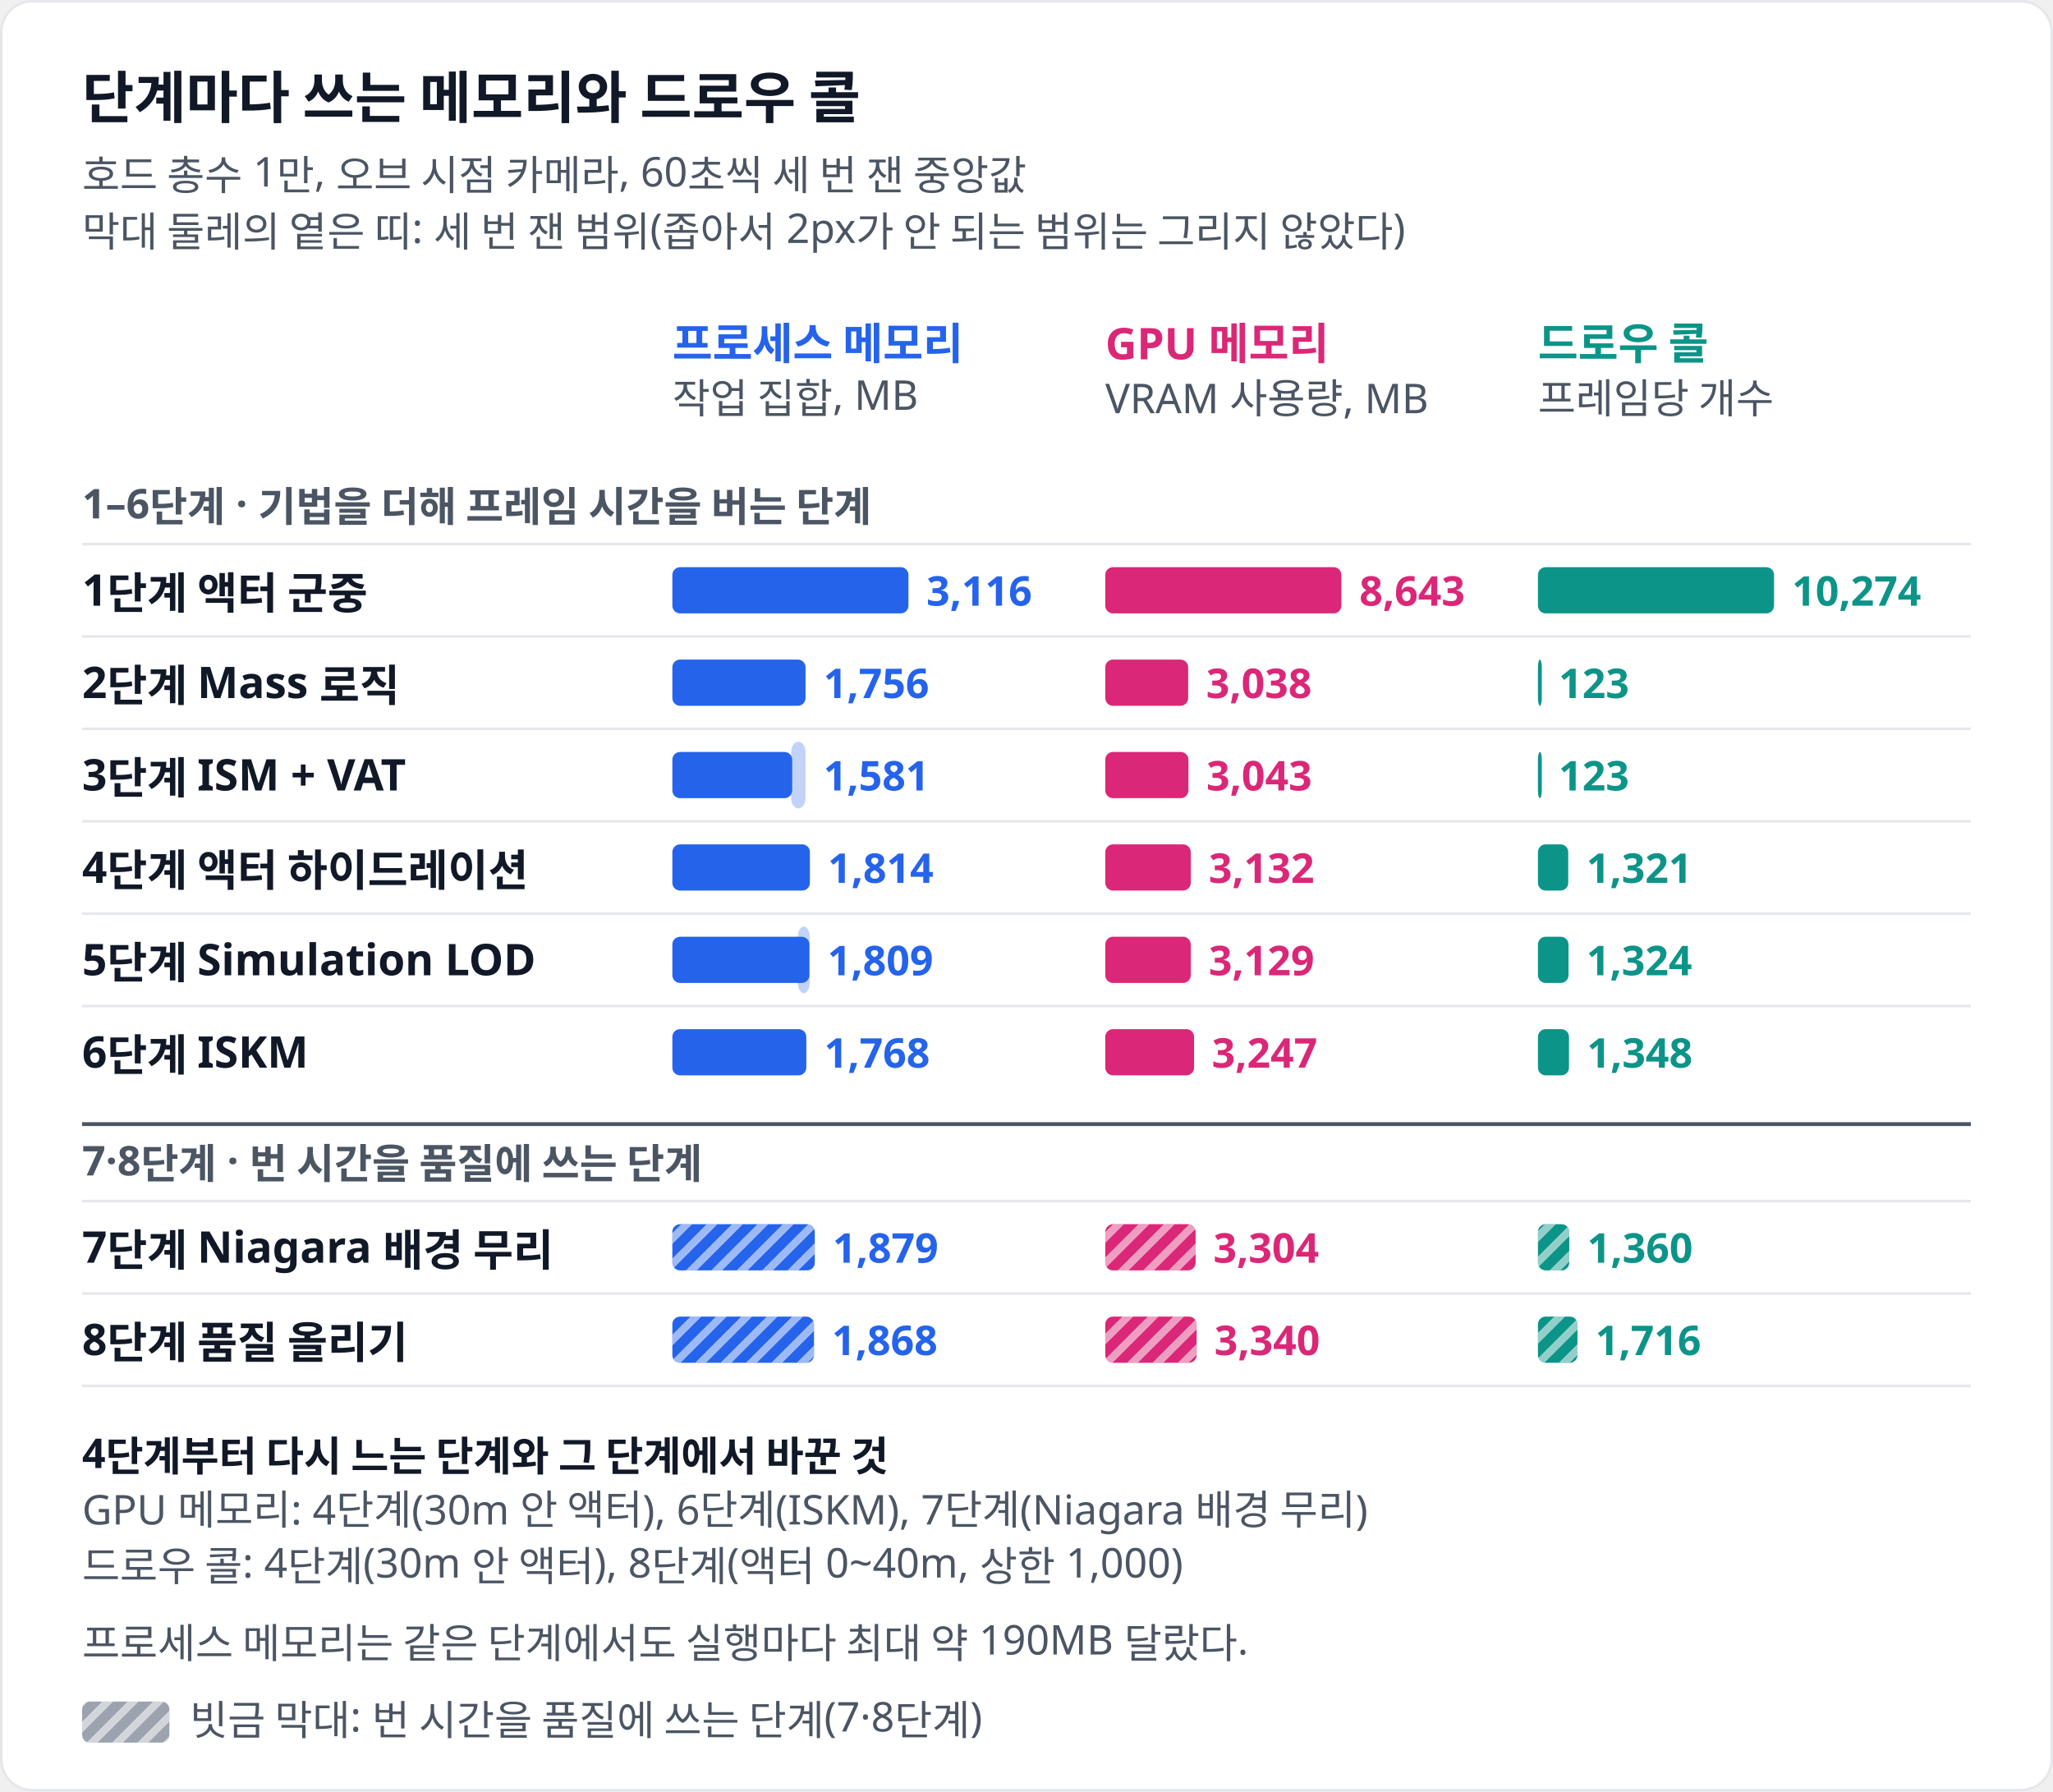
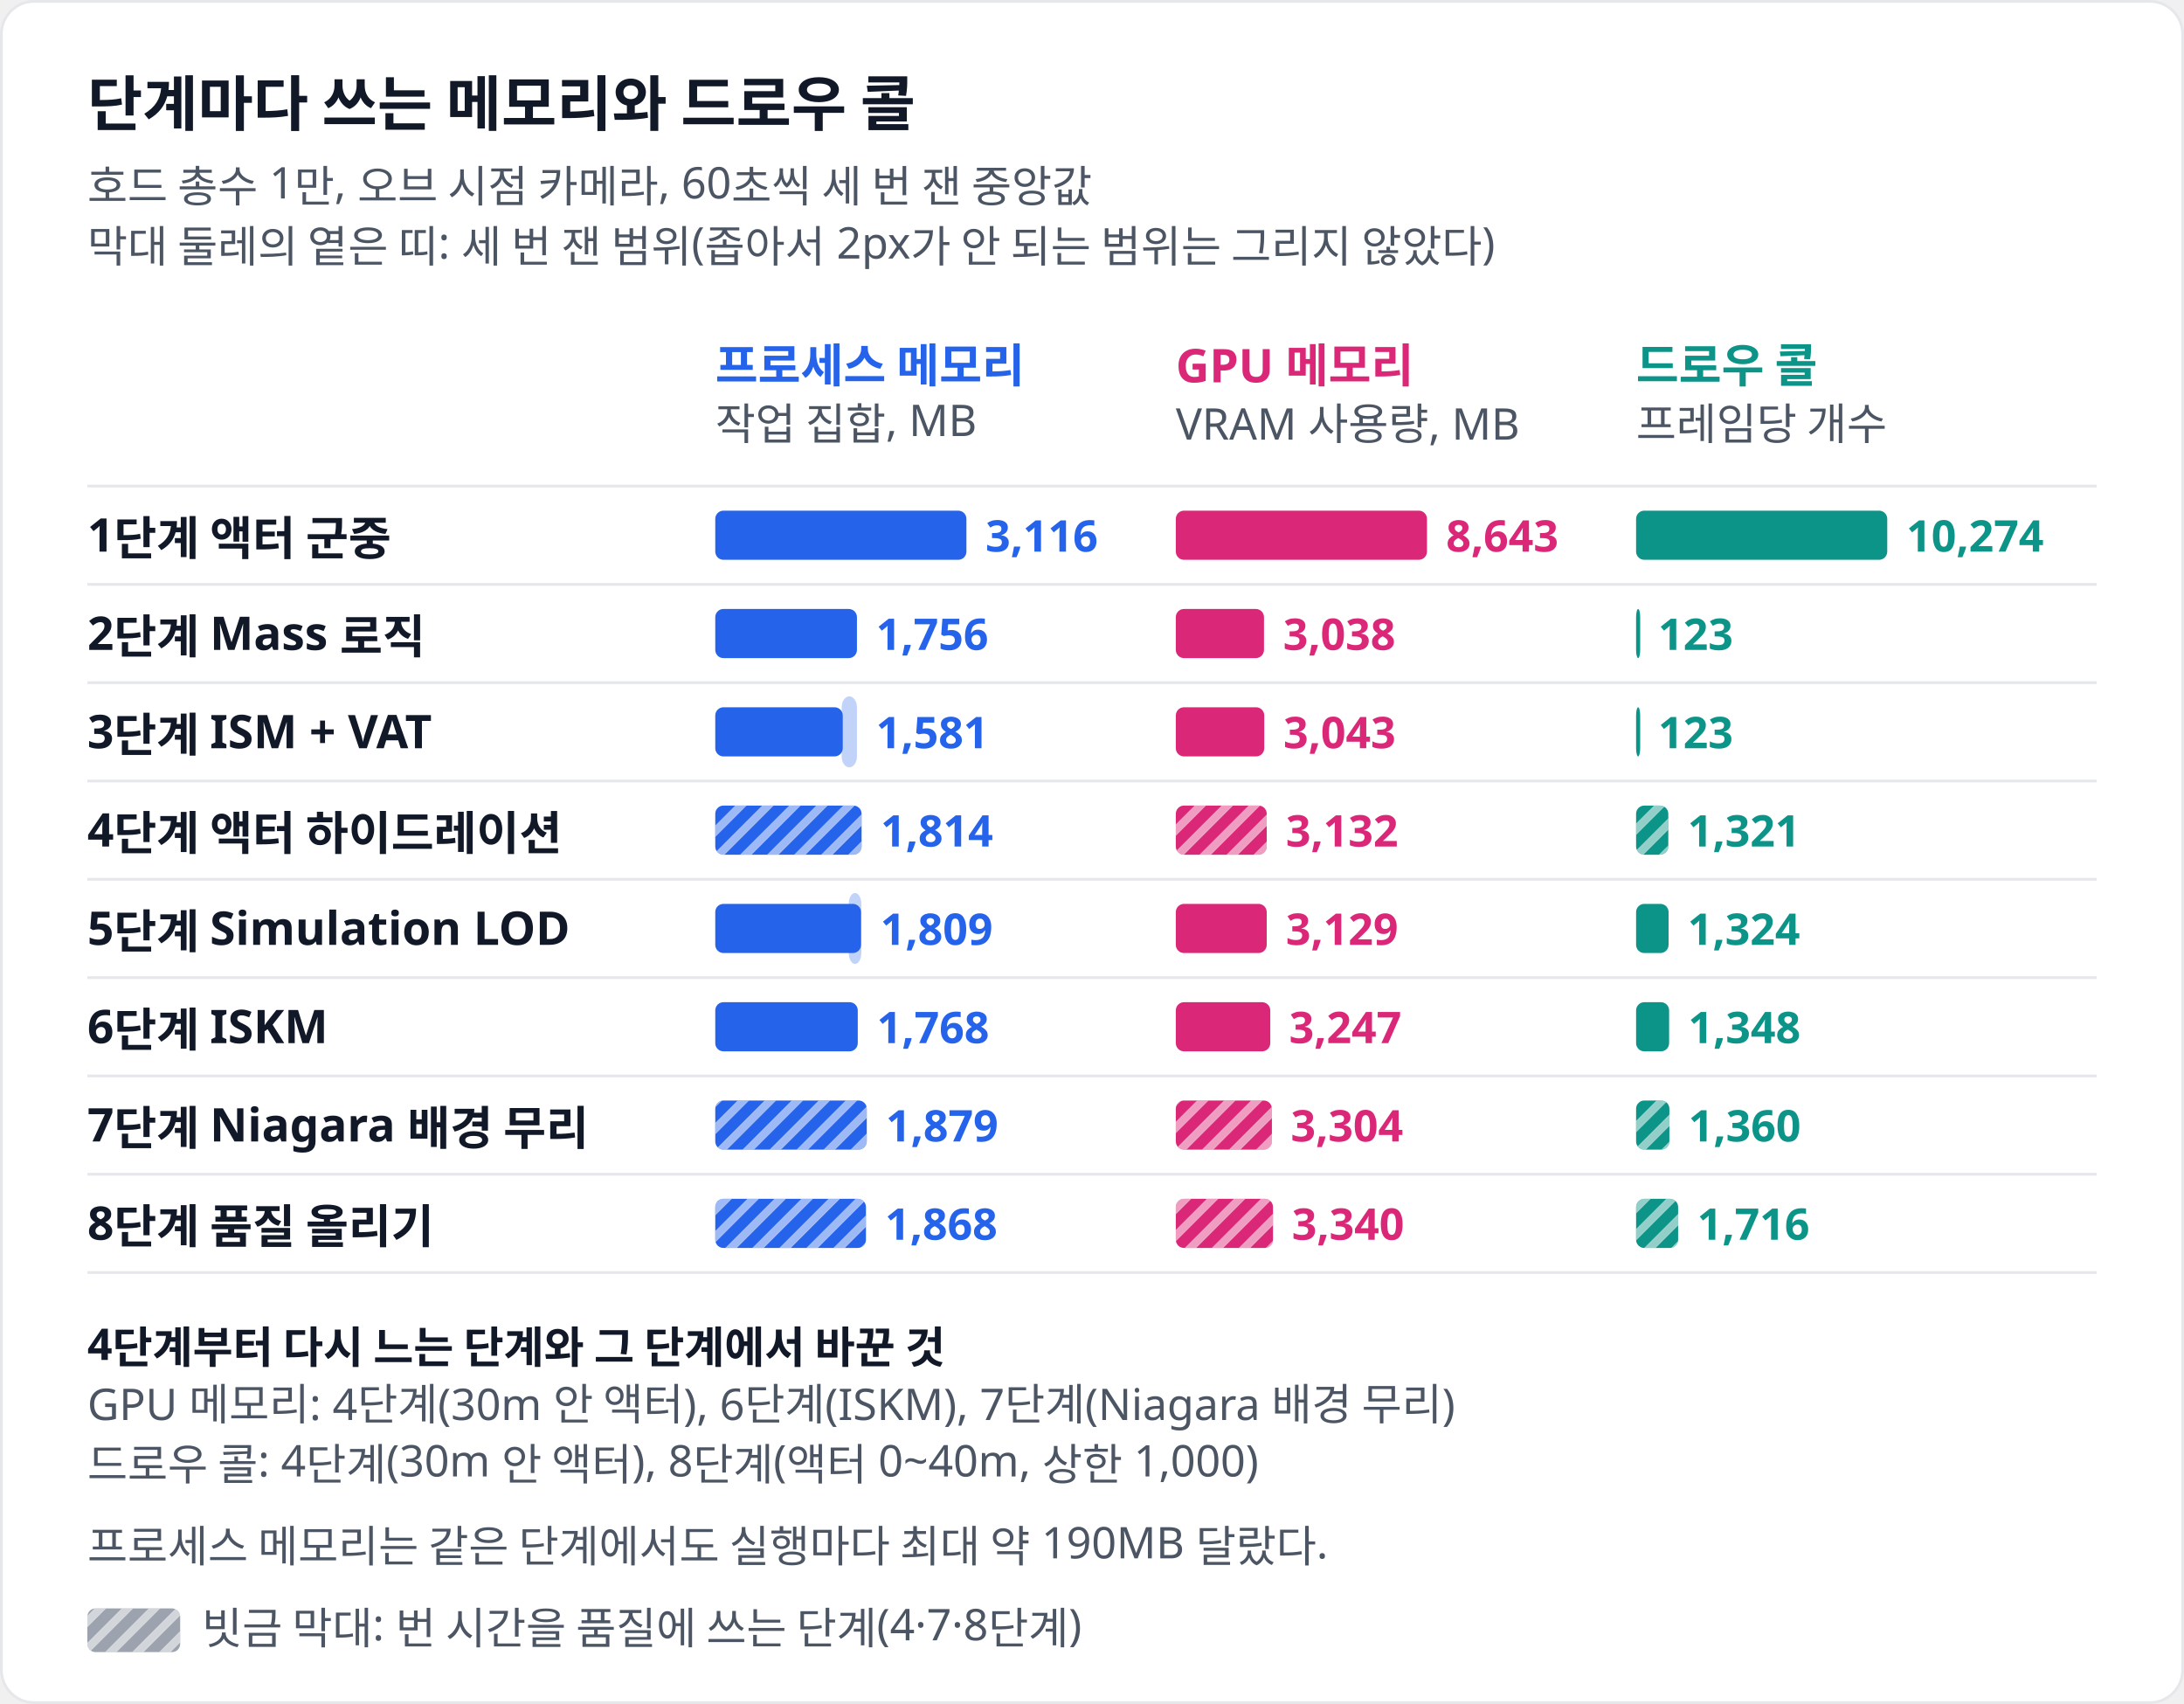
- <svg xmlns="http://www.w3.org/2000/svg" width="800" height="698" viewBox="0 0 800 698" font-family="Malgun Gothic, Apple SD Gothic Neo, Noto Sans KR, Segoe UI, sans-serif" font-size="16" fill="#111827">
-   <rect x="0.5" y="0.5" width="799" height="697" rx="12" fill="#ffffff" stroke="#e5e7eb" />
+ <svg xmlns="http://www.w3.org/2000/svg" width="800" height="624" viewBox="0 0 800 624" font-family="Malgun Gothic, Apple SD Gothic Neo, Noto Sans KR, Segoe UI, sans-serif" font-size="16" fill="#111827">
+   <rect x="0.5" y="0.5" width="799" height="623" rx="12" fill="#ffffff" stroke="#e5e7eb" />
  <defs>
    <pattern id="spend" patternUnits="userSpaceOnUse" width="7" height="7" patternTransform="rotate(45)">
      <rect width="3" height="7" fill="#ffffff" fill-opacity="0.55" />
    </pattern>
  </defs>
  <text x="32" y="46" font-size="22" font-weight="700">단계마다 쓰는 메모리와 드로우 콜</text>
  <text x="32" y="74" font-size="16" fill="#4b5563">호드 총수 1만, 오브 시점 카메라, 60초씩 세 번 잰 중앙값</text>
  <text x="32" y="96" font-size="16" fill="#4b5563">막대 둘레의 옅은 띠: 세 번 잰 범위(좁아서 2px가 안 되는 범위는 그리지 않았다)</text>
  <text x="262.0" y="140" font-size="17" font-weight="700" fill="#2563eb">프로세스 메모리</text>
  <text x="262.0" y="161" font-size="16" fill="#4b5563">작업 집합, MB</text>
  <text x="430.7" y="140" font-size="17" font-weight="700" fill="#db2777">GPU 메모리</text>
  <text x="430.7" y="161" font-size="16" fill="#4b5563">VRAM 사용량, MB</text>
  <text x="599.3" y="140" font-size="17" font-weight="700" fill="#0d9488">드로우 콜</text>
  <text x="599.3" y="161" font-size="16" fill="#4b5563">프레임당 개수</text>
-   <text x="32" y="202" font-size="16" font-weight="700" fill="#4b5563">1–6단계 · 기법을 더해 프레임 시간을 버는 단계</text>
-   <line x1="32" y1="212" x2="768" y2="212" stroke="#e5e7eb" />
-   <text x="32" y="236" font-size="17" font-weight="700">1단계 액터 군중</text>
-   <rect x="262.0" y="221" width="92.0" height="18" rx="3" fill="#2563eb" />
-   <text x="361.0" y="236" font-size="16" font-weight="700" fill="#2563eb">3,116</text>
-   <rect x="430.7" y="221" width="92.0" height="18" rx="3" fill="#db2777" />
-   <text x="529.7" y="236" font-size="16" font-weight="700" fill="#db2777">8,643</text>
-   <rect x="599.3" y="221" width="92.0" height="18" rx="3" fill="#0d9488" />
-   <text x="698.3" y="236" font-size="16" font-weight="700" fill="#0d9488">10,274</text>
-   <line x1="32" y1="248" x2="768" y2="248" stroke="#e5e7eb" />
-   <text x="32" y="272" font-size="17" font-weight="700">2단계 Mass 로직</text>
-   <rect x="262.0" y="257" width="51.9" height="18" rx="3" fill="#2563eb" />
-   <text x="320.9" y="272" font-size="16" font-weight="700" fill="#2563eb">1,756</text>
-   <rect x="430.7" y="257" width="32.3" height="18" rx="3" fill="#db2777" />
-   <text x="470.0" y="272" font-size="16" font-weight="700" fill="#db2777">3,038</text>
-   <rect x="599.3" y="257" width="1.5" height="18" rx="3" fill="#0d9488" />
-   <text x="607.4" y="272" font-size="16" font-weight="700" fill="#0d9488">123</text>
-   <line x1="32" y1="284" x2="768" y2="284" stroke="#e5e7eb" />
-   <text x="32" y="308" font-size="17" font-weight="700">3단계 ISM + VAT</text>
-   <rect x="308.3" y="289" width="5.6" height="26" rx="4" fill="#2563eb" fill-opacity="0.28" />
-   <rect x="262.0" y="293" width="46.7" height="18" rx="3" fill="#2563eb" />
-   <text x="320.9" y="308" font-size="16" font-weight="700" fill="#2563eb">1,581</text>
-   <rect x="430.7" y="293" width="32.4" height="18" rx="3" fill="#db2777" />
-   <text x="470.1" y="308" font-size="16" font-weight="700" fill="#db2777">3,043</text>
-   <rect x="599.3" y="293" width="1.5" height="18" rx="3" fill="#0d9488" />
-   <text x="607.4" y="308" font-size="16" font-weight="700" fill="#0d9488">123</text>
-   <line x1="32" y1="320" x2="768" y2="320" stroke="#e5e7eb" />
-   <text x="32" y="344" font-size="17" font-weight="700">4단계 액터 하이드레이션</text>
-   <rect x="262.0" y="329" width="53.6" height="18" rx="3" fill="#2563eb" />
-   <text x="322.6" y="344" font-size="16" font-weight="700" fill="#2563eb">1,814</text>
-   <rect x="430.7" y="329" width="33.3" height="18" rx="3" fill="#db2777" />
-   <text x="471.0" y="344" font-size="16" font-weight="700" fill="#db2777">3,132</text>
-   <rect x="599.3" y="329" width="11.8" height="18" rx="3" fill="#0d9488" />
-   <text x="618.2" y="344" font-size="16" font-weight="700" fill="#0d9488">1,321</text>
-   <line x1="32" y1="356" x2="768" y2="356" stroke="#e5e7eb" />
-   <text x="32" y="380" font-size="17" font-weight="700">5단계 Simulation LOD</text>
-   <rect x="310.9" y="361" width="4.6" height="26" rx="4" fill="#2563eb" fill-opacity="0.28" />
-   <rect x="262.0" y="365" width="53.4" height="18" rx="3" fill="#2563eb" />
-   <text x="322.5" y="380" font-size="16" font-weight="700" fill="#2563eb">1,809</text>
-   <rect x="430.7" y="365" width="33.3" height="18" rx="3" fill="#db2777" />
-   <text x="471.0" y="380" font-size="16" font-weight="700" fill="#db2777">3,129</text>
-   <rect x="599.3" y="365" width="11.9" height="18" rx="3" fill="#0d9488" />
-   <text x="618.2" y="380" font-size="16" font-weight="700" fill="#0d9488">1,324</text>
-   <line x1="32" y1="392" x2="768" y2="392" stroke="#e5e7eb" />
-   <text x="32" y="416" font-size="17" font-weight="700">6단계 ISKM</text>
-   <rect x="262.0" y="401" width="52.2" height="18" rx="3" fill="#2563eb" />
-   <text x="321.2" y="416" font-size="16" font-weight="700" fill="#2563eb">1,768</text>
-   <rect x="430.7" y="401" width="34.6" height="18" rx="3" fill="#db2777" />
-   <text x="472.2" y="416" font-size="16" font-weight="700" fill="#db2777">3,247</text>
-   <rect x="599.3" y="401" width="12.1" height="18" rx="3" fill="#0d9488" />
-   <text x="618.4" y="416" font-size="16" font-weight="700" fill="#0d9488">1,348</text>
-   <line x1="32" y1="438" x2="768" y2="438" stroke="#4b5563" stroke-width="1.5" />
-   <text x="32" y="458" font-size="16" font-weight="700" fill="#4b5563">7·8단계 · 번 시간을 품질에 쓰는 단계</text>
-   <line x1="32" y1="468" x2="768" y2="468" stroke="#e5e7eb" />
-   <text x="32" y="492" font-size="17" font-weight="700">7단계 Niagara 배경 무리</text>
-   <rect x="262.0" y="477" width="55.5" height="18" rx="3" fill="#2563eb" />
-   <rect x="262.0" y="477" width="55.5" height="18" rx="3" fill="url(#spend)" />
-   <text x="324.5" y="492" font-size="16" font-weight="700" fill="#2563eb">1,879</text>
-   <rect x="430.7" y="477" width="35.2" height="18" rx="3" fill="#db2777" />
-   <rect x="430.7" y="477" width="35.2" height="18" rx="3" fill="url(#spend)" />
-   <text x="472.8" y="492" font-size="16" font-weight="700" fill="#db2777">3,304</text>
-   <rect x="599.3" y="477" width="12.2" height="18" rx="3" fill="#0d9488" />
-   <rect x="599.3" y="477" width="12.2" height="18" rx="3" fill="url(#spend)" />
-   <text x="618.5" y="492" font-size="16" font-weight="700" fill="#0d9488">1,360</text>
-   <line x1="32" y1="504" x2="768" y2="504" stroke="#e5e7eb" />
-   <text x="32" y="528" font-size="17" font-weight="700">8단계 품질 올리기</text>
-   <rect x="262.0" y="513" width="55.2" height="18" rx="3" fill="#2563eb" />
-   <rect x="262.0" y="513" width="55.2" height="18" rx="3" fill="url(#spend)" />
-   <text x="324.2" y="528" font-size="16" font-weight="700" fill="#2563eb">1,868</text>
-   <rect x="430.7" y="513" width="35.6" height="18" rx="3" fill="#db2777" />
-   <rect x="430.7" y="513" width="35.6" height="18" rx="3" fill="url(#spend)" />
-   <text x="473.2" y="528" font-size="16" font-weight="700" fill="#db2777">3,340</text>
-   <rect x="599.3" y="513" width="15.4" height="18" rx="3" fill="#0d9488" />
-   <rect x="599.3" y="513" width="15.4" height="18" rx="3" fill="url(#spend)" />
-   <text x="621.7" y="528" font-size="16" font-weight="700" fill="#0d9488">1,716</text>
-   <line x1="32" y1="540" x2="768" y2="540" stroke="#e5e7eb" />
-   <text x="32" y="572" font-size="16" font-weight="700">4단계부터 다시 느는 단계와 그 단계에서 바꾼 것</text>
-   <text x="32" y="594" font-size="16" fill="#4b5563">GPU 메모리: 4단계(30m 안 액터), 6단계(ISKM), 7단계(Niagara 배경 무리)</text>
-   <text x="32" y="616" font-size="16" fill="#4b5563">드로우 콜: 4단계(30m 안 액터), 8단계(액터 0~40m, 상한 1,000)</text>
-   <text x="32" y="646" font-size="16" fill="#4b5563">프로세스 메모리는 같은 단계에서도 실행마다 최대 약 190MB 달랐다.</text>
-   <rect x="32" y="663" width="34" height="16" rx="3" fill="#9ca3af" />
-   <rect x="32" y="663" width="34" height="16" rx="3" fill="url(#spend)" />
-   <text x="74" y="676" font-size="16" fill="#4b5563">빗금 막대: 번 시간을 품질에 쓰는 단계(7·8단계)</text>
+   <line x1="32" y1="178" x2="768" y2="178" stroke="#e5e7eb" />
+   <text x="32" y="202" font-size="17" font-weight="700">1단계 액터 군중</text>
+   <rect x="262.0" y="187" width="92.0" height="18" rx="3" fill="#2563eb" />
+   <text x="361.0" y="202" font-size="16" font-weight="700" fill="#2563eb">3,116</text>
+   <rect x="430.7" y="187" width="92.0" height="18" rx="3" fill="#db2777" />
+   <text x="529.7" y="202" font-size="16" font-weight="700" fill="#db2777">8,643</text>
+   <rect x="599.3" y="187" width="92.0" height="18" rx="3" fill="#0d9488" />
+   <text x="698.3" y="202" font-size="16" font-weight="700" fill="#0d9488">10,274</text>
+   <line x1="32" y1="214" x2="768" y2="214" stroke="#e5e7eb" />
+   <text x="32" y="238" font-size="17" font-weight="700">2단계 Mass 로직</text>
+   <rect x="262.0" y="223" width="51.9" height="18" rx="3" fill="#2563eb" />
+   <text x="320.9" y="238" font-size="16" font-weight="700" fill="#2563eb">1,756</text>
+   <rect x="430.7" y="223" width="32.3" height="18" rx="3" fill="#db2777" />
+   <text x="470.0" y="238" font-size="16" font-weight="700" fill="#db2777">3,038</text>
+   <rect x="599.3" y="223" width="1.5" height="18" rx="3" fill="#0d9488" />
+   <text x="607.4" y="238" font-size="16" font-weight="700" fill="#0d9488">123</text>
+   <line x1="32" y1="250" x2="768" y2="250" stroke="#e5e7eb" />
+   <text x="32" y="274" font-size="17" font-weight="700">3단계 ISM + VAT</text>
+   <rect x="308.3" y="255" width="5.6" height="26" rx="4" fill="#2563eb" fill-opacity="0.28" />
+   <rect x="262.0" y="259" width="46.7" height="18" rx="3" fill="#2563eb" />
+   <text x="320.9" y="274" font-size="16" font-weight="700" fill="#2563eb">1,581</text>
+   <rect x="430.7" y="259" width="32.4" height="18" rx="3" fill="#db2777" />
+   <text x="470.1" y="274" font-size="16" font-weight="700" fill="#db2777">3,043</text>
+   <rect x="599.3" y="259" width="1.5" height="18" rx="3" fill="#0d9488" />
+   <text x="607.4" y="274" font-size="16" font-weight="700" fill="#0d9488">123</text>
+   <line x1="32" y1="286" x2="768" y2="286" stroke="#e5e7eb" />
+   <text x="32" y="310" font-size="17" font-weight="700">4단계 액터 하이드레이션</text>
+   <rect x="262.0" y="295" width="53.6" height="18" rx="3" fill="#2563eb" />
+   <rect x="262.0" y="295" width="53.6" height="18" rx="3" fill="url(#spend)" />
+   <text x="322.6" y="310" font-size="16" font-weight="700" fill="#2563eb">1,814</text>
+   <rect x="430.7" y="295" width="33.3" height="18" rx="3" fill="#db2777" />
+   <rect x="430.7" y="295" width="33.3" height="18" rx="3" fill="url(#spend)" />
+   <text x="471.0" y="310" font-size="16" font-weight="700" fill="#db2777">3,132</text>
+   <rect x="599.3" y="295" width="11.8" height="18" rx="3" fill="#0d9488" />
+   <rect x="599.3" y="295" width="11.8" height="18" rx="3" fill="url(#spend)" />
+   <text x="618.2" y="310" font-size="16" font-weight="700" fill="#0d9488">1,321</text>
+   <line x1="32" y1="322" x2="768" y2="322" stroke="#e5e7eb" />
+   <text x="32" y="346" font-size="17" font-weight="700">5단계 Simulation LOD</text>
+   <rect x="310.9" y="327" width="4.6" height="26" rx="4" fill="#2563eb" fill-opacity="0.28" />
+   <rect x="262.0" y="331" width="53.4" height="18" rx="3" fill="#2563eb" />
+   <text x="322.5" y="346" font-size="16" font-weight="700" fill="#2563eb">1,809</text>
+   <rect x="430.7" y="331" width="33.3" height="18" rx="3" fill="#db2777" />
+   <text x="471.0" y="346" font-size="16" font-weight="700" fill="#db2777">3,129</text>
+   <rect x="599.3" y="331" width="11.9" height="18" rx="3" fill="#0d9488" />
+   <text x="618.2" y="346" font-size="16" font-weight="700" fill="#0d9488">1,324</text>
+   <line x1="32" y1="358" x2="768" y2="358" stroke="#e5e7eb" />
+   <text x="32" y="382" font-size="17" font-weight="700">6단계 ISKM</text>
+   <rect x="262.0" y="367" width="52.2" height="18" rx="3" fill="#2563eb" />
+   <text x="321.2" y="382" font-size="16" font-weight="700" fill="#2563eb">1,768</text>
+   <rect x="430.7" y="367" width="34.6" height="18" rx="3" fill="#db2777" />
+   <text x="472.2" y="382" font-size="16" font-weight="700" fill="#db2777">3,247</text>
+   <rect x="599.3" y="367" width="12.1" height="18" rx="3" fill="#0d9488" />
+   <text x="618.4" y="382" font-size="16" font-weight="700" fill="#0d9488">1,348</text>
+   <line x1="32" y1="394" x2="768" y2="394" stroke="#e5e7eb" />
+   <text x="32" y="418" font-size="17" font-weight="700">7단계 Niagara 배경 무리</text>
+   <rect x="262.0" y="403" width="55.5" height="18" rx="3" fill="#2563eb" />
+   <rect x="262.0" y="403" width="55.5" height="18" rx="3" fill="url(#spend)" />
+   <text x="324.5" y="418" font-size="16" font-weight="700" fill="#2563eb">1,879</text>
+   <rect x="430.7" y="403" width="35.2" height="18" rx="3" fill="#db2777" />
+   <rect x="430.7" y="403" width="35.2" height="18" rx="3" fill="url(#spend)" />
+   <text x="472.8" y="418" font-size="16" font-weight="700" fill="#db2777">3,304</text>
+   <rect x="599.3" y="403" width="12.2" height="18" rx="3" fill="#0d9488" />
+   <rect x="599.3" y="403" width="12.2" height="18" rx="3" fill="url(#spend)" />
+   <text x="618.5" y="418" font-size="16" font-weight="700" fill="#0d9488">1,360</text>
+   <line x1="32" y1="430" x2="768" y2="430" stroke="#e5e7eb" />
+   <text x="32" y="454" font-size="17" font-weight="700">8단계 품질 올리기</text>
+   <rect x="262.0" y="439" width="55.2" height="18" rx="3" fill="#2563eb" />
+   <rect x="262.0" y="439" width="55.2" height="18" rx="3" fill="url(#spend)" />
+   <text x="324.2" y="454" font-size="16" font-weight="700" fill="#2563eb">1,868</text>
+   <rect x="430.7" y="439" width="35.6" height="18" rx="3" fill="#db2777" />
+   <rect x="430.7" y="439" width="35.6" height="18" rx="3" fill="url(#spend)" />
+   <text x="473.2" y="454" font-size="16" font-weight="700" fill="#db2777">3,340</text>
+   <rect x="599.3" y="439" width="15.4" height="18" rx="3" fill="#0d9488" />
+   <rect x="599.3" y="439" width="15.4" height="18" rx="3" fill="url(#spend)" />
+   <text x="621.7" y="454" font-size="16" font-weight="700" fill="#0d9488">1,716</text>
+   <line x1="32" y1="466" x2="768" y2="466" stroke="#e5e7eb" />
+   <text x="32" y="498" font-size="16" font-weight="700">4단계부터 다시 느는 단계와 그 단계에서 바꾼 것</text>
+   <text x="32" y="520" font-size="16" fill="#4b5563">GPU 메모리: 4단계(30m 안 액터), 6단계(ISKM), 7단계(Niagara 배경 무리)</text>
+   <text x="32" y="542" font-size="16" fill="#4b5563">드로우 콜: 4단계(30m 안 액터), 8단계(액터 0~40m, 상한 1,000)</text>
+   <text x="32" y="572" font-size="16" fill="#4b5563">프로세스 메모리는 같은 단계에서도 실행마다 최대 약 190MB 달랐다.</text>
+   <rect x="32" y="589" width="34" height="16" rx="3" fill="#9ca3af" />
+   <rect x="32" y="589" width="34" height="16" rx="3" fill="url(#spend)" />
+   <text x="74" y="602" font-size="16" fill="#4b5563">빗금 막대: 번 시간을 품질에 쓰는 단계(4·7·8단계)</text>
</svg>
